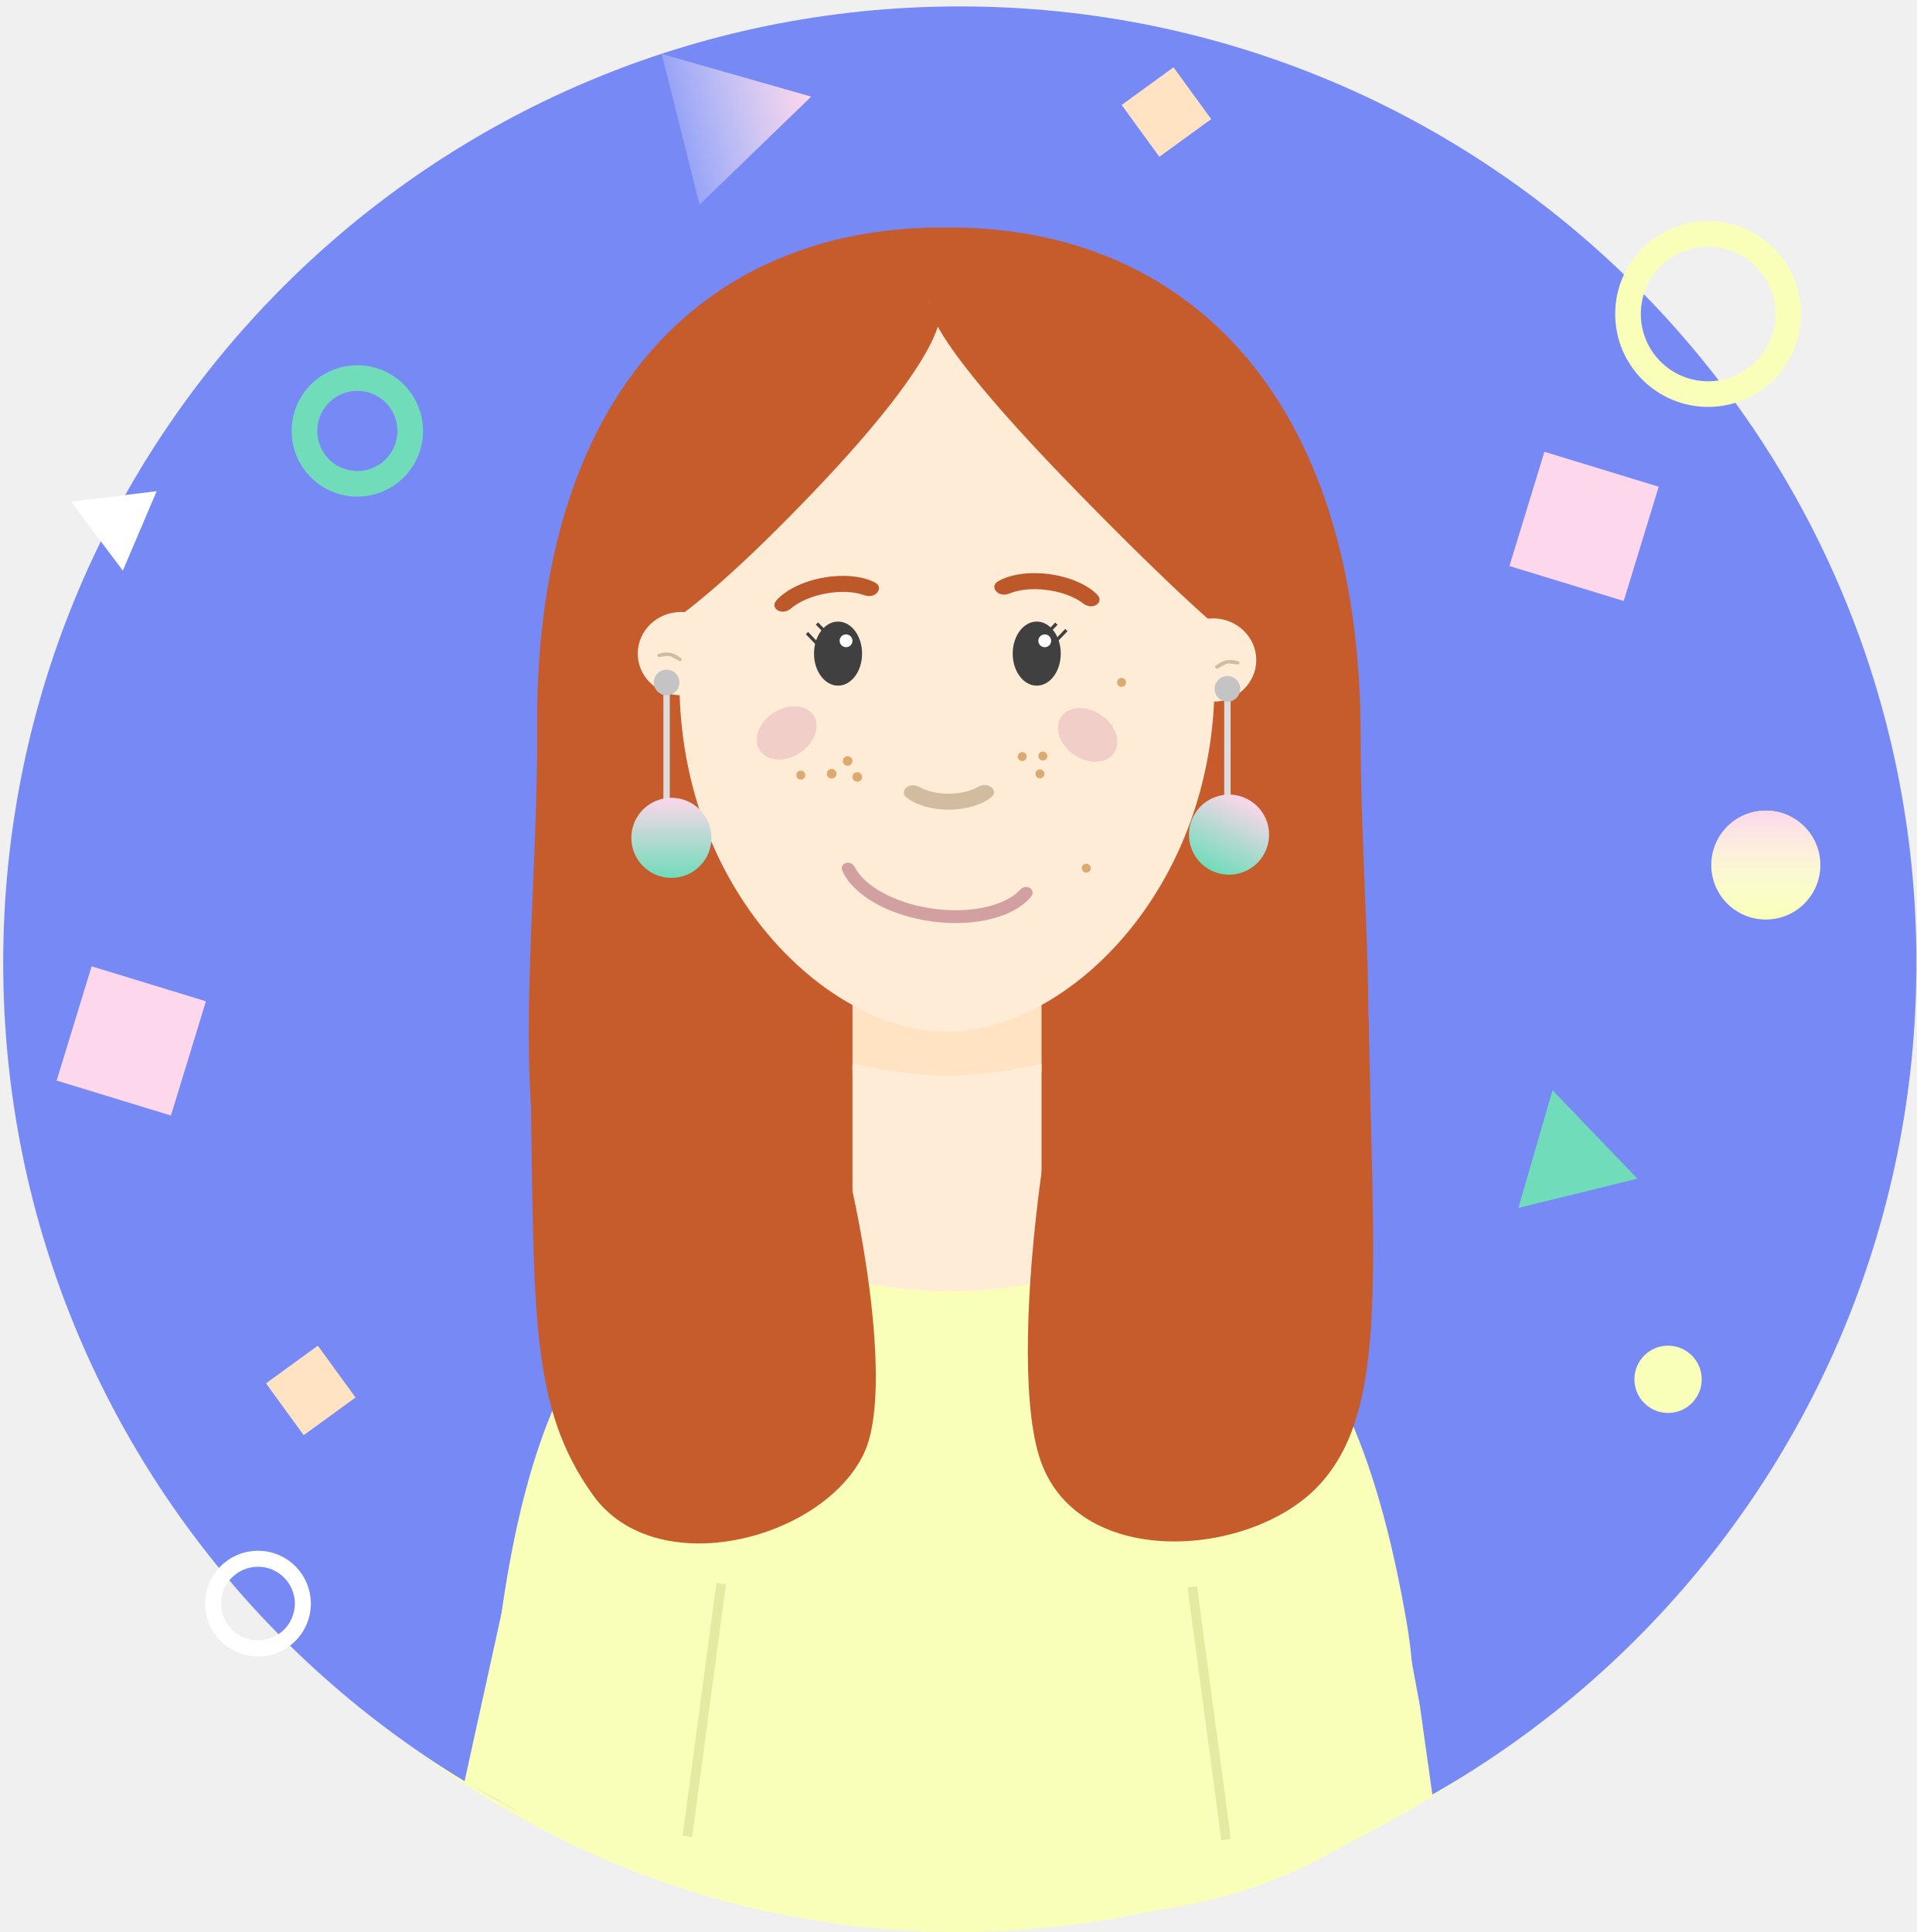
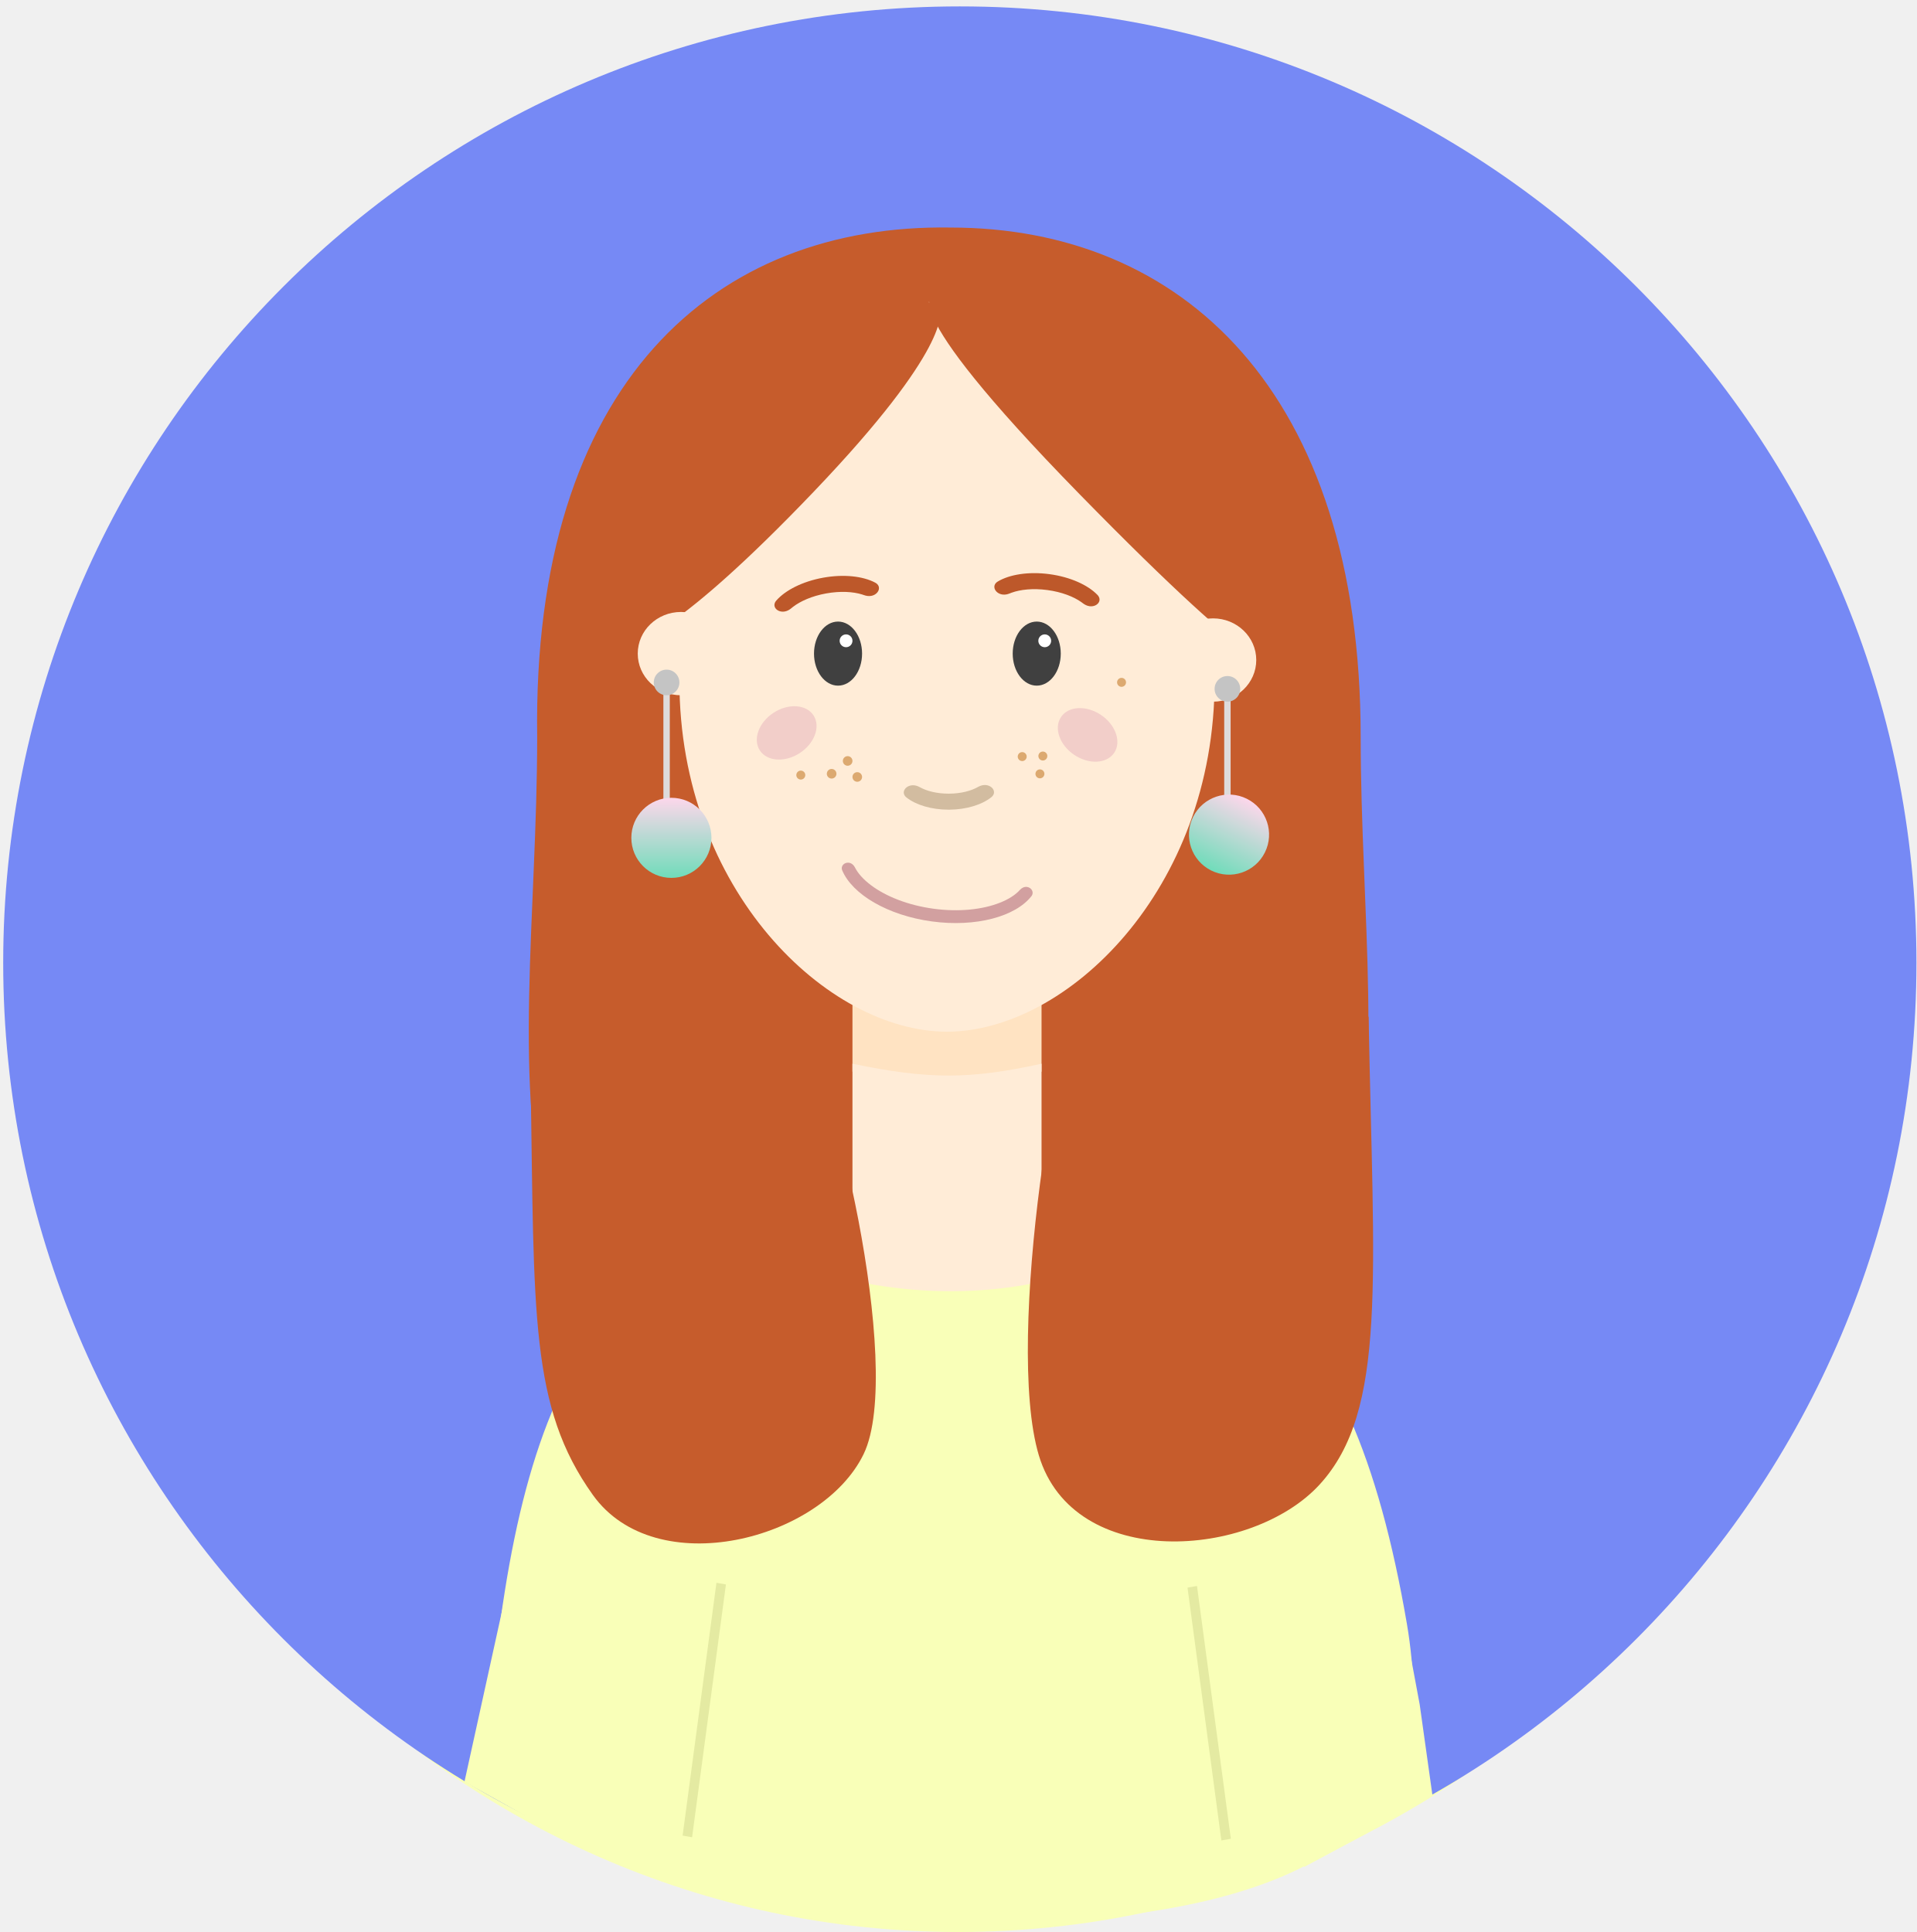
<svg xmlns="http://www.w3.org/2000/svg" width="598" height="603" viewBox="0 0 598 603" fill="none">
  <g clip-path="url(#clip0)">
    <ellipse cx="299" cy="304.5" rx="288" ry="298.5" fill="#F9FFB8" />
    <circle cx="299.5" cy="300.5" r="298.5" fill="#7689F5" />
    <path d="M424.582 230.039C424.582 338.259 455.582 452 295.578 452C135.574 452 167.622 339.396 167.622 230.039C166.022 119.408 223.265 69.799 296.626 71.022C368.453 71.022 424.582 121.819 424.582 230.039Z" fill="#C65C2C" />
    <path d="M266 310H325V334.469C301.959 339.1 289.041 339.253 266 334.469V310Z" fill="#FFE3C2" />
    <path d="M379 212.5C379 277.946 332.728 322 295.5 322C258.272 322 212 277.946 212 212.5C212 147.054 249.384 94 295.5 94C341.616 94 379 147.054 379 212.5Z" fill="#FFECD7" />
    <path d="M271.52 77.754L293.246 97.418C293.246 97.418 297.103 108.265 253.902 153.482C210.7 198.7 198.727 199.959 198.727 199.959L177 180.296L271.52 77.754Z" fill="#C65C2C" />
    <path d="M313.515 72.299L291.788 91.963C291.788 91.963 276 91.963 336.769 154.142C397.538 216.322 397.872 207.05 397.872 207.05L419.598 187.387L313.515 72.299Z" fill="#C65C2C" />
    <path fill-rule="evenodd" clip-rule="evenodd" d="M441.061 529C440.941 521.602 440.265 514.182 439 506.802C421.303 403.574 381.627 374 290.5 374C199.373 374 167 414.951 155 514.839C155 519.641 155.121 524.362 155.36 529H441.061Z" fill="#F9FFB8" />
    <path d="M158.55 494.161L195.663 502L185.5 577L166.428 568.111L144.928 556.111L158.55 494.161Z" fill="#F9FFB8" />
    <path d="M436.908 499.341L399.456 505.352L406.892 582.727L425.415 572.816L447 560.5L443 532L436.908 499.341Z" fill="#F9FFB8" />
    <path fill-rule="evenodd" clip-rule="evenodd" d="M271.841 185.981C271.065 186.121 270.268 185.985 269.525 185.717C269.352 185.654 269.171 185.593 268.98 185.534C266.231 184.679 262.251 184.411 257.781 185.219C253.31 186.026 249.685 187.67 247.421 189.43C247.264 189.553 247.116 189.673 246.977 189.792C246.378 190.303 245.682 190.709 244.906 190.849C242.533 191.278 240.652 189.248 242.238 187.438C245.053 184.224 250.414 181.469 256.869 180.302C263.324 179.136 269.326 179.837 273.112 181.858C275.244 182.996 274.214 185.552 271.841 185.981Z" fill="#BD582A" />
    <path fill-rule="evenodd" clip-rule="evenodd" d="M264.881 269.268C265.716 269.381 266.396 269.976 266.775 270.731C267.671 272.514 269.301 274.431 271.859 276.341C276.426 279.75 283.26 282.53 291.289 283.622C299.319 284.713 306.631 283.855 311.916 281.785C314.878 280.625 316.945 279.21 318.27 277.729C318.83 277.102 319.64 276.71 320.475 276.823C321.912 277.019 322.751 278.541 321.862 279.682C316.905 286.05 304.559 289.462 290.769 287.588C276.979 285.714 265.945 279.125 262.805 271.656C262.242 270.317 263.444 269.073 264.881 269.268Z" fill="#D2A0A0" />
    <path fill-rule="evenodd" clip-rule="evenodd" d="M339.963 189.203C339.181 189.098 338.465 188.724 337.84 188.24C337.695 188.128 337.541 188.014 337.377 187.899C335.024 186.241 331.319 184.763 326.817 184.159C322.314 183.555 318.359 184.005 315.664 184.985C315.477 185.053 315.299 185.123 315.13 185.193C314.404 185.496 313.617 185.668 312.835 185.563C310.445 185.242 309.279 182.733 311.343 181.497C315.01 179.303 320.958 178.328 327.459 179.2C333.96 180.073 339.456 182.584 342.439 185.67C344.118 187.408 342.353 189.524 339.963 189.203Z" fill="#BD582A" />
    <path fill-rule="evenodd" clip-rule="evenodd" d="M284.897 245.083C285.661 245.081 286.403 245.344 287.071 245.715C289.13 246.863 292.31 247.724 296.092 247.711C299.873 247.699 303.047 246.817 305.099 245.656C305.764 245.28 306.505 245.012 307.269 245.01C309.674 245.002 311.215 247.318 309.335 248.818C306.407 251.157 301.576 252.693 296.108 252.711C290.64 252.729 285.799 251.225 282.855 248.906C280.966 247.417 282.492 245.091 284.897 245.083Z" fill="#D2BCA0" />
    <ellipse cx="261.5" cy="204" rx="7.5" ry="10" fill="#404040" />
    <ellipse cx="339.376" cy="229.372" rx="7.5" ry="10" transform="rotate(-55.95 339.376 229.372)" fill="#F2CEC9" />
    <ellipse cx="245.474" cy="228.749" rx="7.5" ry="10" transform="rotate(56.8329 245.474 228.749)" fill="#F2CEC9" />
    <ellipse cx="323.5" cy="204" rx="7.5" ry="10" fill="#404040" />
    <path d="M355 384.34C355 391.155 329.804 403 296.667 403C263.53 403 235 391.155 235 384.34C235 377.525 261.863 372 295 372C328.137 372 355 377.525 355 384.34Z" fill="#FFECD7" />
    <path d="M266 332C289.757 336.941 302.671 336.903 325 332V388H266V332Z" fill="#FFECD7" />
    <ellipse cx="378.5" cy="206" rx="13.5" ry="13" fill="#FFECD7" />
    <ellipse cx="212.5" cy="204" rx="13.5" ry="13" fill="#FFECD7" />
    <circle cx="326" cy="200" r="2" fill="white" />
    <circle cx="264" cy="200" r="2" fill="white" />
    <path d="M383 214V248.5" stroke="#DEDBDB" stroke-width="2" />
    <circle cx="383" cy="215" r="4" fill="#C4C4C4" />
    <path d="M208 214V250.717" stroke="#DEDBDB" stroke-width="2" />
    <circle cx="208" cy="213" r="4" fill="#C4C4C4" />
    <circle cx="259.5" cy="241.5" r="1.5" fill="#DCA970" />
    <circle cx="267.5" cy="242.5" r="1.5" fill="#DCA970" />
    <circle cx="264.5" cy="237.5" r="1.5" fill="#DCA970" />
    <circle cx="318.967" cy="236.14" r="1.398" transform="rotate(39.0641 318.967 236.14)" fill="#DCA970" />
    <circle cx="324.498" cy="241.53" r="1.398" transform="rotate(39.0641 324.498 241.53)" fill="#DCA970" />
    <circle cx="349.967" cy="212.967" r="1.398" transform="rotate(39.0641 349.967 212.967)" fill="#DCA970" />
    <path d="M250.967 242.795C250.48 243.395 249.6 243.487 249 243C248.4 242.513 248.309 241.633 248.795 241.033C249.282 240.433 250.163 240.342 250.763 240.828C251.362 241.315 251.454 242.196 250.967 242.795Z" fill="#DCA970" />
    <circle cx="325.411" cy="235.967" r="1.398" transform="rotate(39.0641 325.411 235.967)" fill="#DCA970" />
    <path d="M222 261.5C222 268.404 216.404 274 209.5 274C202.596 274 197 268.404 197 261.5C197 254.596 202.596 249 209.5 249C216.404 249 222 254.596 222 261.5Z" fill="url(#paint0_linear)" />
    <path d="M394.696 266.059C391.626 272.242 384.125 274.766 377.941 271.696C371.758 268.626 369.234 261.125 372.304 254.941C375.374 248.758 382.875 246.234 389.059 249.304C395.242 252.374 397.766 259.875 394.696 266.059Z" fill="url(#paint1_linear)" />
    <path d="M441 530.5C441 584 379.477 600.5 300.5 600.5C221.523 600.5 150.5 575.5 155 530.5C155 469.473 219.023 420 298 420C376.977 420 441 469.473 441 530.5Z" fill="#F9FFB8" />
    <path d="M165.595 337.814L250.087 325.09C258.544 328.841 282.532 426.949 269.478 453.852C256.423 480.755 204.6 494.042 184.985 466.576C165.37 439.11 166.703 410.442 165.595 337.814Z" fill="#C65C2C" />
    <path d="M427.057 317.338L339.484 308.145C330.9 312.878 313.309 417.945 324.15 454.203C334.992 490.461 390.5 486.5 411.723 463.397C432.947 440.293 428.541 399.127 427.057 317.338Z" fill="#C65C2C" />
-     <path d="M484.444 340.276L510.93 367.873L473.788 377.012L484.444 340.276Z" fill="#70DCBA" />
-     <rect x="99.175" y="420" width="20" height="20" transform="rotate(53.9754 99.1753 420)" fill="#FFE3C2" />
-     <rect x="366.175" y="21" width="20" height="20" transform="rotate(53.9754 366.175 21)" fill="#FFE3C2" />
-     <rect x="64.252" y="312.508" width="37.297" height="37.297" transform="rotate(107.015 64.2523 312.508)" fill="#FDD7EB" />
-     <rect x="517.578" y="151.914" width="37.297" height="37.297" transform="rotate(107.015 517.578 151.914)" fill="#FDD7EB" />
-     <circle cx="111.5" cy="134.5" r="16.5" stroke="#70DCBA" stroke-width="8" />
-     <circle cx="80.5" cy="500.5" r="14" stroke="white" stroke-width="5" />
-     <path d="M48.885 153.305L38.331 178.107L22.128 156.566L48.885 153.305Z" fill="white" />
-     <path d="M253.12 30.157L218.278 63.884L206.49 16.847L253.12 30.157Z" fill="url(#paint2_linear)" />
-     <circle cx="551" cy="270" r="17" fill="#F9FFB8" />
-     <circle cx="551" cy="270" r="17" fill="url(#paint3_linear)" />
-     <circle cx="533" cy="98" r="25" stroke="#F9FFB8" stroke-width="8" />
-     <line x1="251.802" y1="197.59" x2="254.797" y2="200.713" stroke="#404040" />
-     <line x1="254.924" y1="194.595" x2="257.92" y2="197.717" stroke="#404040" />
-     <line y1="-0.5" x2="4.327" y2="-0.5" transform="matrix(-0.692266 0.721643 0.721643 0.692266 333.117 196.995)" stroke="#404040" />
-     <line y1="-0.5" x2="4.327" y2="-0.5" transform="matrix(-0.692266 0.721643 0.721643 0.692266 329.995 195)" stroke="#404040" />
-     <circle cx="338.967" cy="270.967" r="1.398" transform="rotate(39.0641 338.967 270.967)" fill="#DCA970" />
-     <circle cx="520.5" cy="430.5" r="10.5" fill="#F9FFB8" />
-     <path d="M386.763 206.786C386.829 207.124 386.545 207.427 386.204 207.384L383.715 207.069C383.312 207.018 382.903 207.091 382.543 207.278L379.898 208.65C379.594 208.808 379.223 208.629 379.157 208.292C379.12 208.103 379.191 207.909 379.344 207.792C381.728 205.968 383.489 205.557 386.416 206.404C386.594 206.456 386.727 206.604 386.763 206.786Z" fill="#D2BCA0" />
-     <path d="M205.135 204.437C205.068 204.774 205.352 205.078 205.693 205.035L208.182 204.719C208.585 204.668 208.994 204.741 209.354 204.928L211.999 206.3C212.303 206.458 212.674 206.28 212.74 205.943C212.777 205.754 212.706 205.559 212.553 205.442C210.169 203.619 208.408 203.208 205.482 204.055C205.303 204.106 205.17 204.255 205.135 204.437Z" fill="#D2BCA0" />
    <rect width="3.003" height="79.611" transform="matrix(0.984884 -0.173215 0.132641 0.991164 370.552 495.518)" fill="#E4EAA2" />
    <rect width="3.003" height="79.611" transform="matrix(-0.984884 -0.173215 -0.13264 0.991164 226.518 494.52)" fill="#E4EAA2" />
  </g>
  <defs>
    <linearGradient id="paint0_linear" x1="209.5" y1="249" x2="209.5" y2="274" gradientUnits="userSpaceOnUse">
      <stop stop-color="#FDD7EB" />
      <stop offset="1" stop-color="#70DCBA" />
    </linearGradient>
    <linearGradient id="paint1_linear" x1="389.059" y1="249.304" x2="377.941" y2="271.696" gradientUnits="userSpaceOnUse">
      <stop stop-color="#FDD7EB" />
      <stop offset="1" stop-color="#70DCBA" />
    </linearGradient>
-     <linearGradient id="paint2_linear" x1="253.12" y1="30.157" x2="198.806" y2="43.768" gradientUnits="userSpaceOnUse">
-       <stop stop-color="#FDD7EB" />
-       <stop offset="1" stop-color="white" stop-opacity="0" />
-     </linearGradient>
-     <linearGradient id="paint3_linear" x1="551" y1="253" x2="551" y2="287" gradientUnits="userSpaceOnUse">
-       <stop stop-color="#FDD7EB" />
-       <stop offset="1" stop-color="white" stop-opacity="0" />
-     </linearGradient>
    <clipPath id="clip0">
      <rect width="598" height="603" fill="white" />
    </clipPath>
  </defs>
</svg>
